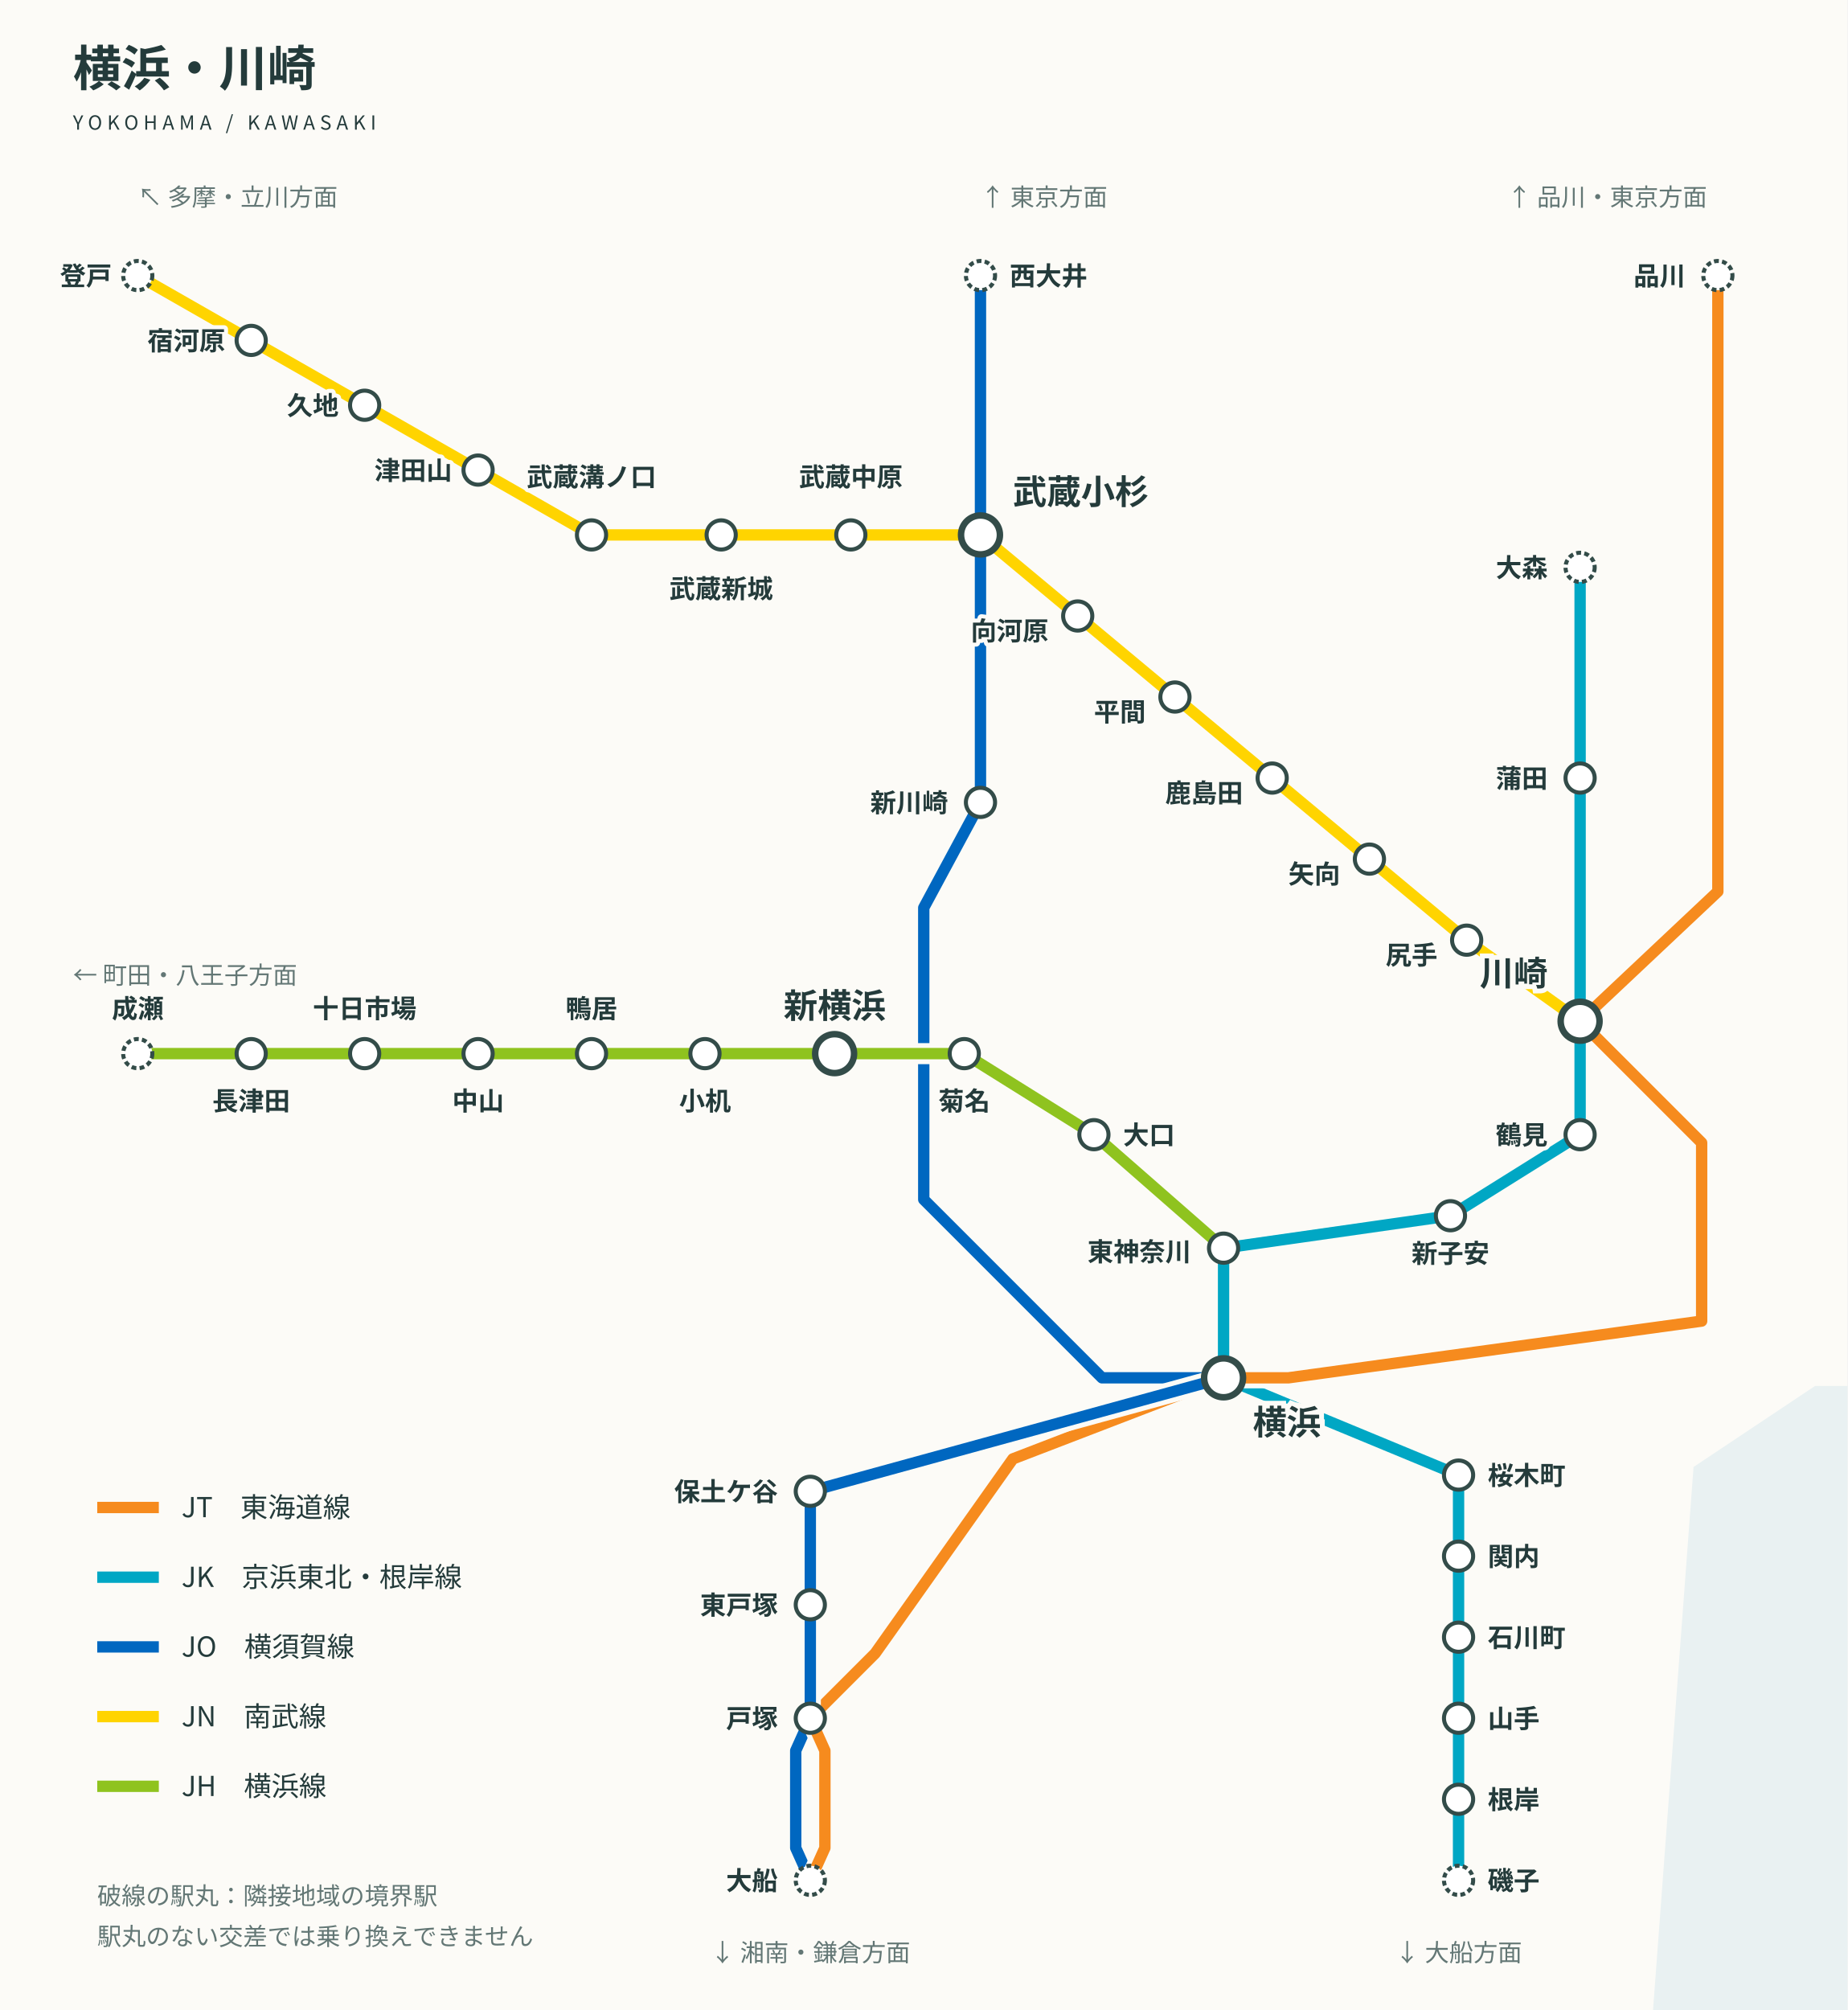
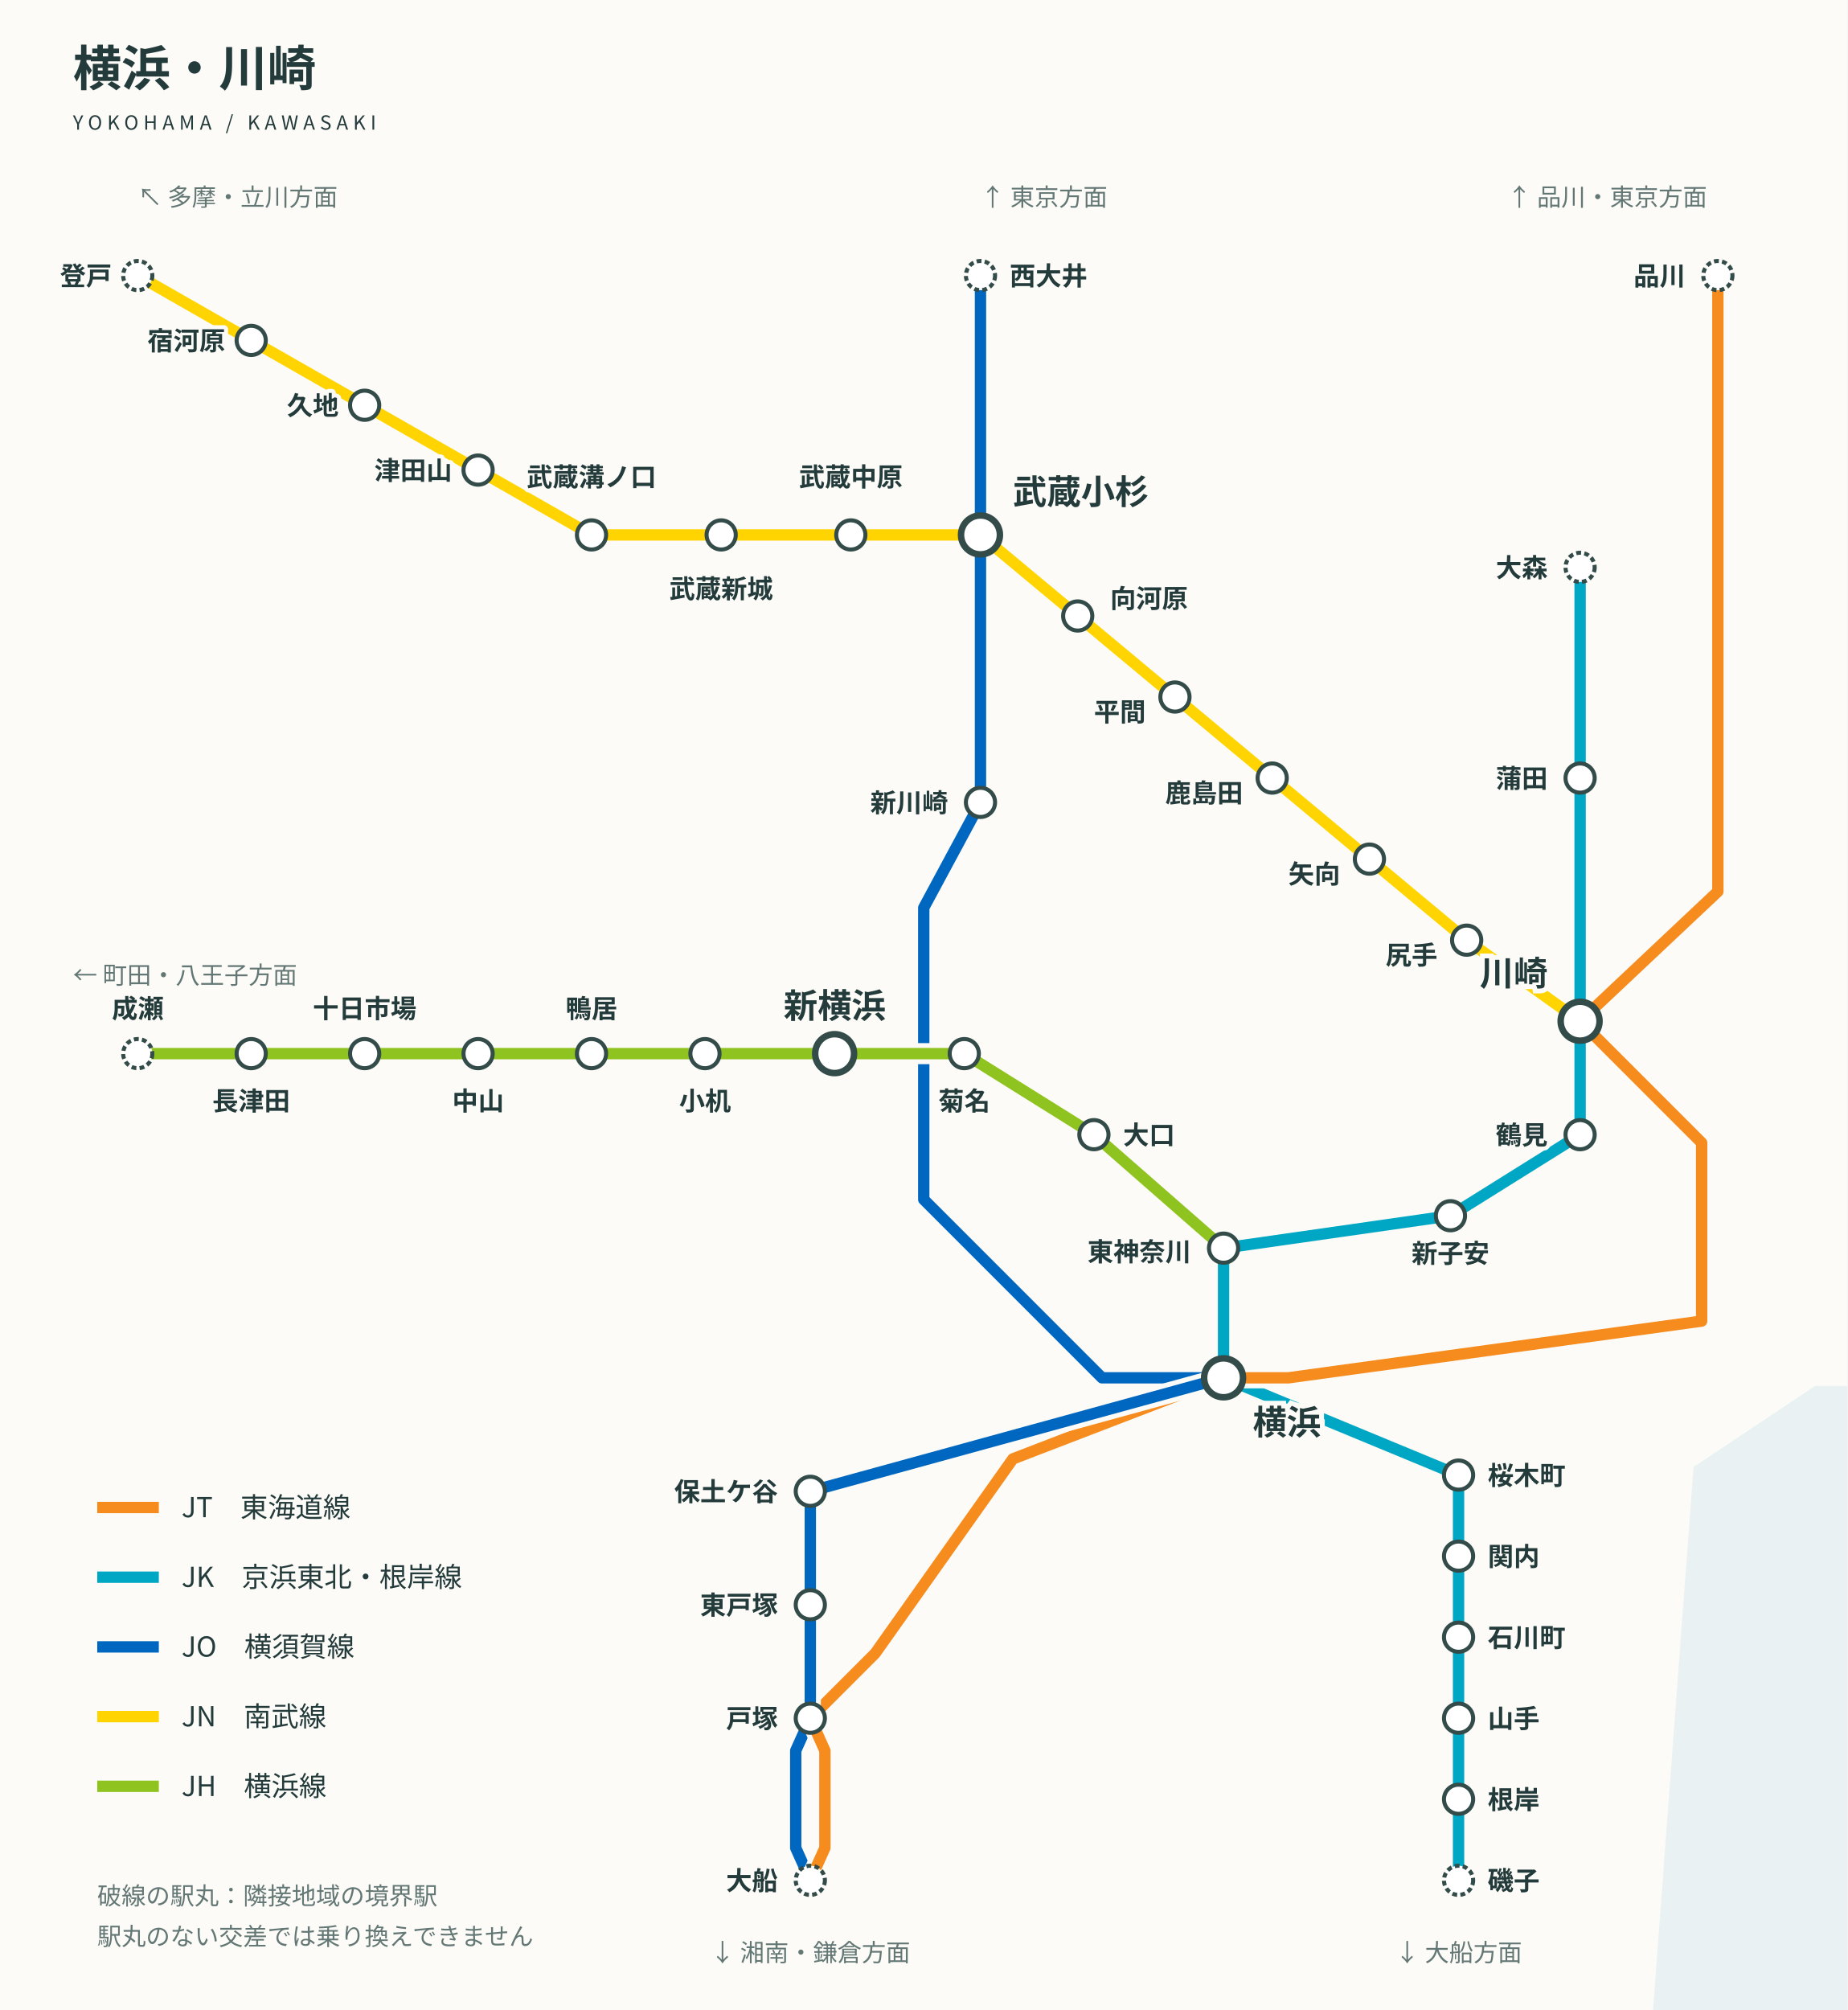
<svg xmlns="http://www.w3.org/2000/svg" viewBox="0 0 1140 1240" class="yokohama-map" role="img" aria-labelledby="yk-title yk-desc">
  <style>.yokohama-map{font-family:"Noto Sans CJK JP","Yu Gothic",sans-serif;background:#fcfbf7}.yokohama-map text{fill:#243b3b}.yokohama-map .minor-label{font-size:16px;font-weight:600;paint-order:stroke;stroke:#fcfbf7;stroke-width:5;stroke-linejoin:round}.yokohama-map .major-label{font-size:21px;font-weight:800;paint-order:stroke;stroke:#fcfbf7;stroke-width:6}.yokohama-map .direction{font-size:15px;fill:#637775}.yokohama-map.labels-major-only .minor-label{display:none}.yokohama-map .rail{fill:none;stroke-width:7;stroke-linecap:round;stroke-linejoin:round}.yokohama-map .station{fill:#fff;stroke:#334c49;stroke-width:2.5}.yokohama-map .boundary{stroke-dasharray:3 2}.yokohama-map .hub{stroke-width:4}</style>
  <rect width="1140" height="1240" fill="#fcfbf7" />
  <path d="M1120 855 L1045 905 L1020 1240 H1140 V855Z" fill="#e9f1f2" />
  <text x="45" y="53" font-size="30" font-weight="800">横浜・川崎</text>
  <text x="45" y="80" font-size="12" letter-spacing="3" fill="#637775">YOKOHAMA / KAWASAKI</text>
  <text x="85" y="127" class="direction">↖ 多摩・立川方面</text>
  <text x="605" y="127" class="direction">↑ 東京方面</text>
  <text x="930" y="127" class="direction">↑ 品川・東京方面</text>
  <text x="45" y="607" class="direction">← 町田・八王子方面</text>
  <text x="500" y="1210" class="direction" text-anchor="middle">↓ 湘南・鎌倉方面</text>
  <text x="900" y="1210" class="direction" text-anchor="middle">↓ 大船方面</text>
  <path d="M60 930 H98" stroke="#f68b1e" stroke-width="7" />
  <text x="112" y="936" font-size="17">JT　東海道線</text>
  <path d="M60 973 H98" stroke="#00a7c4" stroke-width="7" />
  <text x="112" y="979" font-size="17">JK　京浜東北・根岸線</text>
  <path d="M60 1016 H98" stroke="#0067c0" stroke-width="7" />
  <text x="112" y="1022" font-size="17">JO　横須賀線</text>
  <path d="M60 1059 H98" stroke="#ffd400" stroke-width="7" />
  <text x="112" y="1065" font-size="17">JN　南武線</text>
  <path d="M60 1102 H98" stroke="#8fc31f" stroke-width="7" />
  <text x="112" y="1108" font-size="17">JH　横浜線</text>
  <text x="60" y="1175" class="direction">破線の駅丸：隣接地域の境界駅</text>
  <text x="60" y="1200" class="direction">駅丸のない交差では乗り換えできません</text>
  <path class="rail" d="M755 850 L755 770" stroke="#fcfbf7" style="stroke-width:13" />
  <path class="rail" d="M755 850 L755 770" stroke="#00a7c4" />
  <path class="rail" d="M755 850 L900 910" stroke="#fcfbf7" style="stroke-width:13" />
  <path class="rail" d="M755 850 L900 910" stroke="#00a7c4" />
  <path class="rail" d="M755 850 L795 850 L1050 815 L1050 705 L975 630" stroke="#fcfbf7" style="stroke-width:13" />
  <path class="rail" d="M755 850 L795 850 L1050 815 L1050 705 L975 630" stroke="#f68b1e" />
  <path class="rail" d="M755 850 L625 900 L540 1020 L500 1060" stroke="#fcfbf7" style="stroke-width:13" />
  <path class="rail" d="M755 850 L625 900 L540 1020 L500 1060" stroke="#f68b1e" />
  <path class="rail" d="M755 850 L680 850 L570 740 L570 560 L605 495" stroke="#fcfbf7" style="stroke-width:13" />
  <path class="rail" d="M755 850 L680 850 L570 740 L570 560 L605 495" stroke="#0067c0" />
  <path class="rail" d="M755 850 L500 920" stroke="#fcfbf7" style="stroke-width:13" />
  <path class="rail" d="M755 850 L500 920" stroke="#0067c0" />
  <path class="rail" d="M975 480 L975 630" stroke="#fcfbf7" style="stroke-width:13" />
  <path class="rail" d="M975 480 L975 630" stroke="#00a7c4" />
  <path class="rail" d="M365 650 L435 650" stroke="#fcfbf7" style="stroke-width:13" />
  <path class="rail" d="M365 650 L435 650" stroke="#8fc31f" />
  <path class="rail" d="M365 650 L295 650" stroke="#fcfbf7" style="stroke-width:13" />
  <path class="rail" d="M365 650 L295 650" stroke="#8fc31f" />
  <path class="rail" d="M900 960 L900 910" stroke="#fcfbf7" style="stroke-width:13" />
  <path class="rail" d="M900 960 L900 910" stroke="#00a7c4" />
  <path class="rail" d="M900 960 L900 1010" stroke="#fcfbf7" style="stroke-width:13" />
  <path class="rail" d="M900 960 L900 1010" stroke="#00a7c4" />
  <path class="rail" d="M595 650 L675 700" stroke="#fcfbf7" style="stroke-width:13" />
  <path class="rail" d="M595 650 L675 700" stroke="#8fc31f" />
  <path class="rail" d="M595 650 L515 650" stroke="#fcfbf7" style="stroke-width:13" />
  <path class="rail" d="M595 650 L515 650" stroke="#8fc31f" />
  <path class="rail" d="M225 250 L295 290" stroke="#fcfbf7" style="stroke-width:13" />
  <path class="rail" d="M225 250 L295 290" stroke="#ffd400" />
  <path class="rail" d="M225 250 L155 210" stroke="#fcfbf7" style="stroke-width:13" />
  <path class="rail" d="M225 250 L155 210" stroke="#ffd400" />
  <path class="rail" d="M500 1060 L500 990" stroke="#fcfbf7" style="stroke-width:13" />
  <path class="rail" d="M500 1060 L500 990" stroke="#0067c0" />
  <path class="rail" d="M665 380 L725 430" stroke="#fcfbf7" style="stroke-width:13" />
  <path class="rail" d="M665 380 L725 430" stroke="#ffd400" />
  <path class="rail" d="M665 380 L605 330" stroke="#fcfbf7" style="stroke-width:13" />
  <path class="rail" d="M665 380 L605 330" stroke="#ffd400" />
  <path class="rail" d="M900 1110 L900 1060" stroke="#fcfbf7" style="stroke-width:13" />
  <path class="rail" d="M900 1110 L900 1060" stroke="#00a7c4" />
  <path class="rail" d="M900 1060 L900 1010" stroke="#fcfbf7" style="stroke-width:13" />
  <path class="rail" d="M900 1060 L900 1010" stroke="#00a7c4" />
  <path class="rail" d="M785 480 L845 530" stroke="#fcfbf7" style="stroke-width:13" />
  <path class="rail" d="M785 480 L845 530" stroke="#ffd400" />
  <path class="rail" d="M785 480 L725 430" stroke="#fcfbf7" style="stroke-width:13" />
  <path class="rail" d="M785 480 L725 430" stroke="#ffd400" />
  <path class="rail" d="M225 650 L295 650" stroke="#fcfbf7" style="stroke-width:13" />
  <path class="rail" d="M225 650 L295 650" stroke="#8fc31f" />
  <path class="rail" d="M225 650 L155 650" stroke="#fcfbf7" style="stroke-width:13" />
  <path class="rail" d="M225 650 L155 650" stroke="#8fc31f" />
  <path class="rail" d="M435 650 L515 650" stroke="#fcfbf7" style="stroke-width:13" />
  <path class="rail" d="M435 650 L515 650" stroke="#8fc31f" />
  <path class="rail" d="M905 580 L975 630" stroke="#fcfbf7" style="stroke-width:13" />
  <path class="rail" d="M905 580 L975 630" stroke="#ffd400" />
  <path class="rail" d="M905 580 L845 530" stroke="#fcfbf7" style="stroke-width:13" />
  <path class="rail" d="M905 580 L845 530" stroke="#ffd400" />
  <path class="rail" d="M895 750 L975 700" stroke="#fcfbf7" style="stroke-width:13" />
  <path class="rail" d="M895 750 L975 700" stroke="#00a7c4" />
  <path class="rail" d="M895 750 L755 770" stroke="#fcfbf7" style="stroke-width:13" />
  <path class="rail" d="M895 750 L755 770" stroke="#00a7c4" />
  <path class="rail" d="M605 495 L605 330" stroke="#fcfbf7" style="stroke-width:13" />
  <path class="rail" d="M605 495 L605 330" stroke="#0067c0" />
  <path class="rail" d="M975 630 L975 700" stroke="#fcfbf7" style="stroke-width:13" />
  <path class="rail" d="M975 630 L975 700" stroke="#00a7c4" />
  <path class="rail" d="M675 700 L755 770" stroke="#fcfbf7" style="stroke-width:13" />
  <path class="rail" d="M675 700 L755 770" stroke="#8fc31f" />
  <path class="rail" d="M295 290 L365 330" stroke="#fcfbf7" style="stroke-width:13" />
  <path class="rail" d="M295 290 L365 330" stroke="#ffd400" />
  <path class="rail" d="M500 990 L500 920" stroke="#fcfbf7" style="stroke-width:13" />
  <path class="rail" d="M500 990 L500 920" stroke="#0067c0" />
  <path class="rail" d="M365 330 L445 330" stroke="#fcfbf7" style="stroke-width:13" />
  <path class="rail" d="M365 330 L445 330" stroke="#ffd400" />
  <path class="rail" d="M605 330 L525 330" stroke="#fcfbf7" style="stroke-width:13" />
  <path class="rail" d="M605 330 L525 330" stroke="#ffd400" />
  <path class="rail" d="M445 330 L525 330" stroke="#fcfbf7" style="stroke-width:13" />
  <path class="rail" d="M445 330 L525 330" stroke="#ffd400" />
  <path class="rail" d="M975 480 L975 350" stroke="#fcfbf7" style="stroke-width:13" />
  <path class="rail" d="M975 480 L975 350" stroke="#00a7c4" />
  <path class="rail" d="M500 1060 L491 1080 L491 1140 L500 1160" stroke="#fcfbf7" style="stroke-width:13" />
  <path class="rail" d="M500 1060 L491 1080 L491 1140 L500 1160" stroke="#0067c0" />
  <path class="rail" d="M500 1060 L509 1080 L509 1140 L500 1160" stroke="#fcfbf7" style="stroke-width:13" />
  <path class="rail" d="M500 1060 L509 1080 L509 1140 L500 1160" stroke="#f68b1e" />
  <path class="rail" d="M900 1110 L900 1160" stroke="#fcfbf7" style="stroke-width:13" />
  <path class="rail" d="M900 1110 L900 1160" stroke="#00a7c4" />
  <path class="rail" d="M155 210 L85 170" stroke="#fcfbf7" style="stroke-width:13" />
  <path class="rail" d="M155 210 L85 170" stroke="#ffd400" />
  <path class="rail" d="M975 630 L1060 550 L1060 170" stroke="#fcfbf7" style="stroke-width:13" />
  <path class="rail" d="M975 630 L1060 550 L1060 170" stroke="#f68b1e" />
  <path class="rail" d="M155 650 L85 650" stroke="#fcfbf7" style="stroke-width:13" />
  <path class="rail" d="M155 650 L85 650" stroke="#8fc31f" />
  <path class="rail" d="M605 330 L605 170" stroke="#fcfbf7" style="stroke-width:13" />
  <path class="rail" d="M605 330 L605 170" stroke="#0067c0" />
  <circle class="station boundary" data-station="登戸" cx="85" cy="170" r="9" aria-label="登戸" />
  <circle class="station" data-station="宿河原" cx="155" cy="210" r="9" aria-label="宿河原" />
  <circle class="station" data-station="久地" cx="225" cy="250" r="9" aria-label="久地" />
  <circle class="station" data-station="津田山" cx="295" cy="290" r="9" aria-label="津田山" />
  <circle class="station" data-station="武蔵溝ノ口" cx="365" cy="330" r="9" aria-label="武蔵溝ノ口" />
  <circle class="station" data-station="武蔵新城" cx="445" cy="330" r="9" aria-label="武蔵新城" />
  <circle class="station" data-station="武蔵中原" cx="525" cy="330" r="9" aria-label="武蔵中原" />
  <circle class="station hub" data-station="武蔵小杉" cx="605" cy="330" r="12" aria-label="武蔵小杉" />
  <circle class="station" data-station="向河原" cx="665" cy="380" r="9" aria-label="向河原" />
  <circle class="station" data-station="平間" cx="725" cy="430" r="9" aria-label="平間" />
  <circle class="station" data-station="鹿島田" cx="785" cy="480" r="9" aria-label="鹿島田" />
  <circle class="station" data-station="矢向" cx="845" cy="530" r="9" aria-label="矢向" />
  <circle class="station" data-station="尻手" cx="905" cy="580" r="9" aria-label="尻手" />
  <circle class="station hub" data-station="川崎" cx="975" cy="630" r="12" aria-label="川崎" />
  <circle class="station boundary" data-station="西大井" cx="605" cy="170" r="9" aria-label="西大井" />
  <circle class="station" data-station="新川崎" cx="605" cy="495" r="9" aria-label="新川崎" />
  <circle class="station boundary" data-station="品川" cx="1060" cy="170" r="9" aria-label="品川" />
  <circle class="station boundary" data-station="大森" cx="975" cy="350" r="9" aria-label="大森" />
  <circle class="station" data-station="蒲田" cx="975" cy="480" r="9" aria-label="蒲田" />
  <circle class="station boundary" data-station="成瀬" cx="85" cy="650" r="9" aria-label="成瀬" />
  <circle class="station" data-station="長津田" cx="155" cy="650" r="9" aria-label="長津田" />
  <circle class="station" data-station="十日市場" cx="225" cy="650" r="9" aria-label="十日市場" />
  <circle class="station" data-station="中山" cx="295" cy="650" r="9" aria-label="中山" />
  <circle class="station" data-station="鴨居" cx="365" cy="650" r="9" aria-label="鴨居" />
  <circle class="station" data-station="小机" cx="435" cy="650" r="9" aria-label="小机" />
  <circle class="station hub" data-station="新横浜" cx="515" cy="650" r="12" aria-label="新横浜" />
  <circle class="station" data-station="菊名" cx="595" cy="650" r="9" aria-label="菊名" />
  <circle class="station" data-station="大口" cx="675" cy="700" r="9" aria-label="大口" />
  <circle class="station" data-station="東神奈川" cx="755" cy="770" r="9" aria-label="東神奈川" />
  <circle class="station" data-station="鶴見" cx="975" cy="700" r="9" aria-label="鶴見" />
  <circle class="station" data-station="新子安" cx="895" cy="750" r="9" aria-label="新子安" />
  <circle class="station hub" data-station="横浜" cx="755" cy="850" r="12" aria-label="横浜" />
  <circle class="station" data-station="保土ケ谷" cx="500" cy="920" r="9" aria-label="保土ケ谷" />
  <circle class="station" data-station="東戸塚" cx="500" cy="990" r="9" aria-label="東戸塚" />
  <circle class="station" data-station="戸塚" cx="500" cy="1060" r="9" aria-label="戸塚" />
  <circle class="station boundary" data-station="大船" cx="500" cy="1160" r="9" aria-label="大船" />
  <circle class="station" data-station="桜木町" cx="900" cy="910" r="9" aria-label="桜木町" />
  <circle class="station" data-station="関内" cx="900" cy="960" r="9" aria-label="関内" />
  <circle class="station" data-station="石川町" cx="900" cy="1010" r="9" aria-label="石川町" />
  <circle class="station" data-station="山手" cx="900" cy="1060" r="9" aria-label="山手" />
  <circle class="station" data-station="根岸" cx="900" cy="1110" r="9" aria-label="根岸" />
  <circle class="station boundary" data-station="磯子" cx="900" cy="1160" r="9" aria-label="磯子" />
  <text class="minor-label" x="69" y="176" text-anchor="end">登戸</text>
  <text class="minor-label" x="139" y="216" text-anchor="end">宿河原</text>
  <text class="minor-label" x="209" y="256" text-anchor="end">久地</text>
  <text class="minor-label" x="279" y="296" text-anchor="end">津田山</text>
  <text class="minor-label" x="365" y="300" text-anchor="middle">武蔵溝ノ口</text>
  <text class="minor-label" x="445" y="369" text-anchor="middle">武蔵新城</text>
  <text class="minor-label" x="525" y="300" text-anchor="middle">武蔵中原</text>
  <text class="major-label" x="625" y="311" text-anchor="start">武蔵小杉</text>
-   <text class="minor-label" x="647" y="395" text-anchor="end">向河原</text>
+   <text class="minor-label" x="685" y="375" text-anchor="start">向河原</text>
  <text class="minor-label" x="707" y="445" text-anchor="end">平間</text>
  <text class="minor-label" x="767" y="495" text-anchor="end">鹿島田</text>
  <text class="minor-label" x="827" y="545" text-anchor="end">矢向</text>
  <text class="minor-label" x="887" y="595" text-anchor="end">尻手</text>
  <text class="major-label" x="955" y="608" text-anchor="end">川崎</text>
  <text class="minor-label" x="623" y="176" text-anchor="start">西大井</text>
  <text class="minor-label" x="585" y="501" text-anchor="end">新川崎</text>
  <text class="minor-label" x="1040" y="176" text-anchor="end">品川</text>
  <text class="minor-label" x="955" y="356" text-anchor="end">大森</text>
  <text class="minor-label" x="955" y="486" text-anchor="end">蒲田</text>
  <text class="minor-label" x="85" y="628" text-anchor="middle">成瀬</text>
  <text class="minor-label" x="155" y="685" text-anchor="middle">長津田</text>
  <text class="minor-label" x="225" y="628" text-anchor="middle">十日市場</text>
  <text class="minor-label" x="295" y="685" text-anchor="middle">中山</text>
  <text class="minor-label" x="365" y="628" text-anchor="middle">鴨居</text>
  <text class="minor-label" x="435" y="685" text-anchor="middle">小机</text>
  <text class="major-label" x="515" y="628" text-anchor="middle">新横浜</text>
  <text class="minor-label" x="595" y="685" text-anchor="middle">菊名</text>
  <text class="minor-label" x="693" y="706" text-anchor="start">大口</text>
  <text class="minor-label" x="735" y="778" text-anchor="end">東神奈川</text>
  <text class="minor-label" x="955" y="706" text-anchor="end">鶴見</text>
  <text class="minor-label" x="895" y="779" text-anchor="middle">新子安</text>
  <text class="major-label" x="773" y="885" text-anchor="start">横浜</text>
  <text class="minor-label" x="480" y="926" text-anchor="end">保土ケ谷</text>
  <text class="minor-label" x="480" y="996" text-anchor="end">東戸塚</text>
  <text class="minor-label" x="480" y="1066" text-anchor="end">戸塚</text>
  <text class="minor-label" x="480" y="1166" text-anchor="end">大船</text>
  <text class="minor-label" x="918" y="916" text-anchor="start">桜木町</text>
  <text class="minor-label" x="918" y="966" text-anchor="start">関内</text>
  <text class="minor-label" x="918" y="1016" text-anchor="start">石川町</text>
  <text class="minor-label" x="918" y="1066" text-anchor="start">山手</text>
  <text class="minor-label" x="918" y="1116" text-anchor="start">根岸</text>
  <text class="minor-label" x="918" y="1166" text-anchor="start">磯子</text>
</svg>
